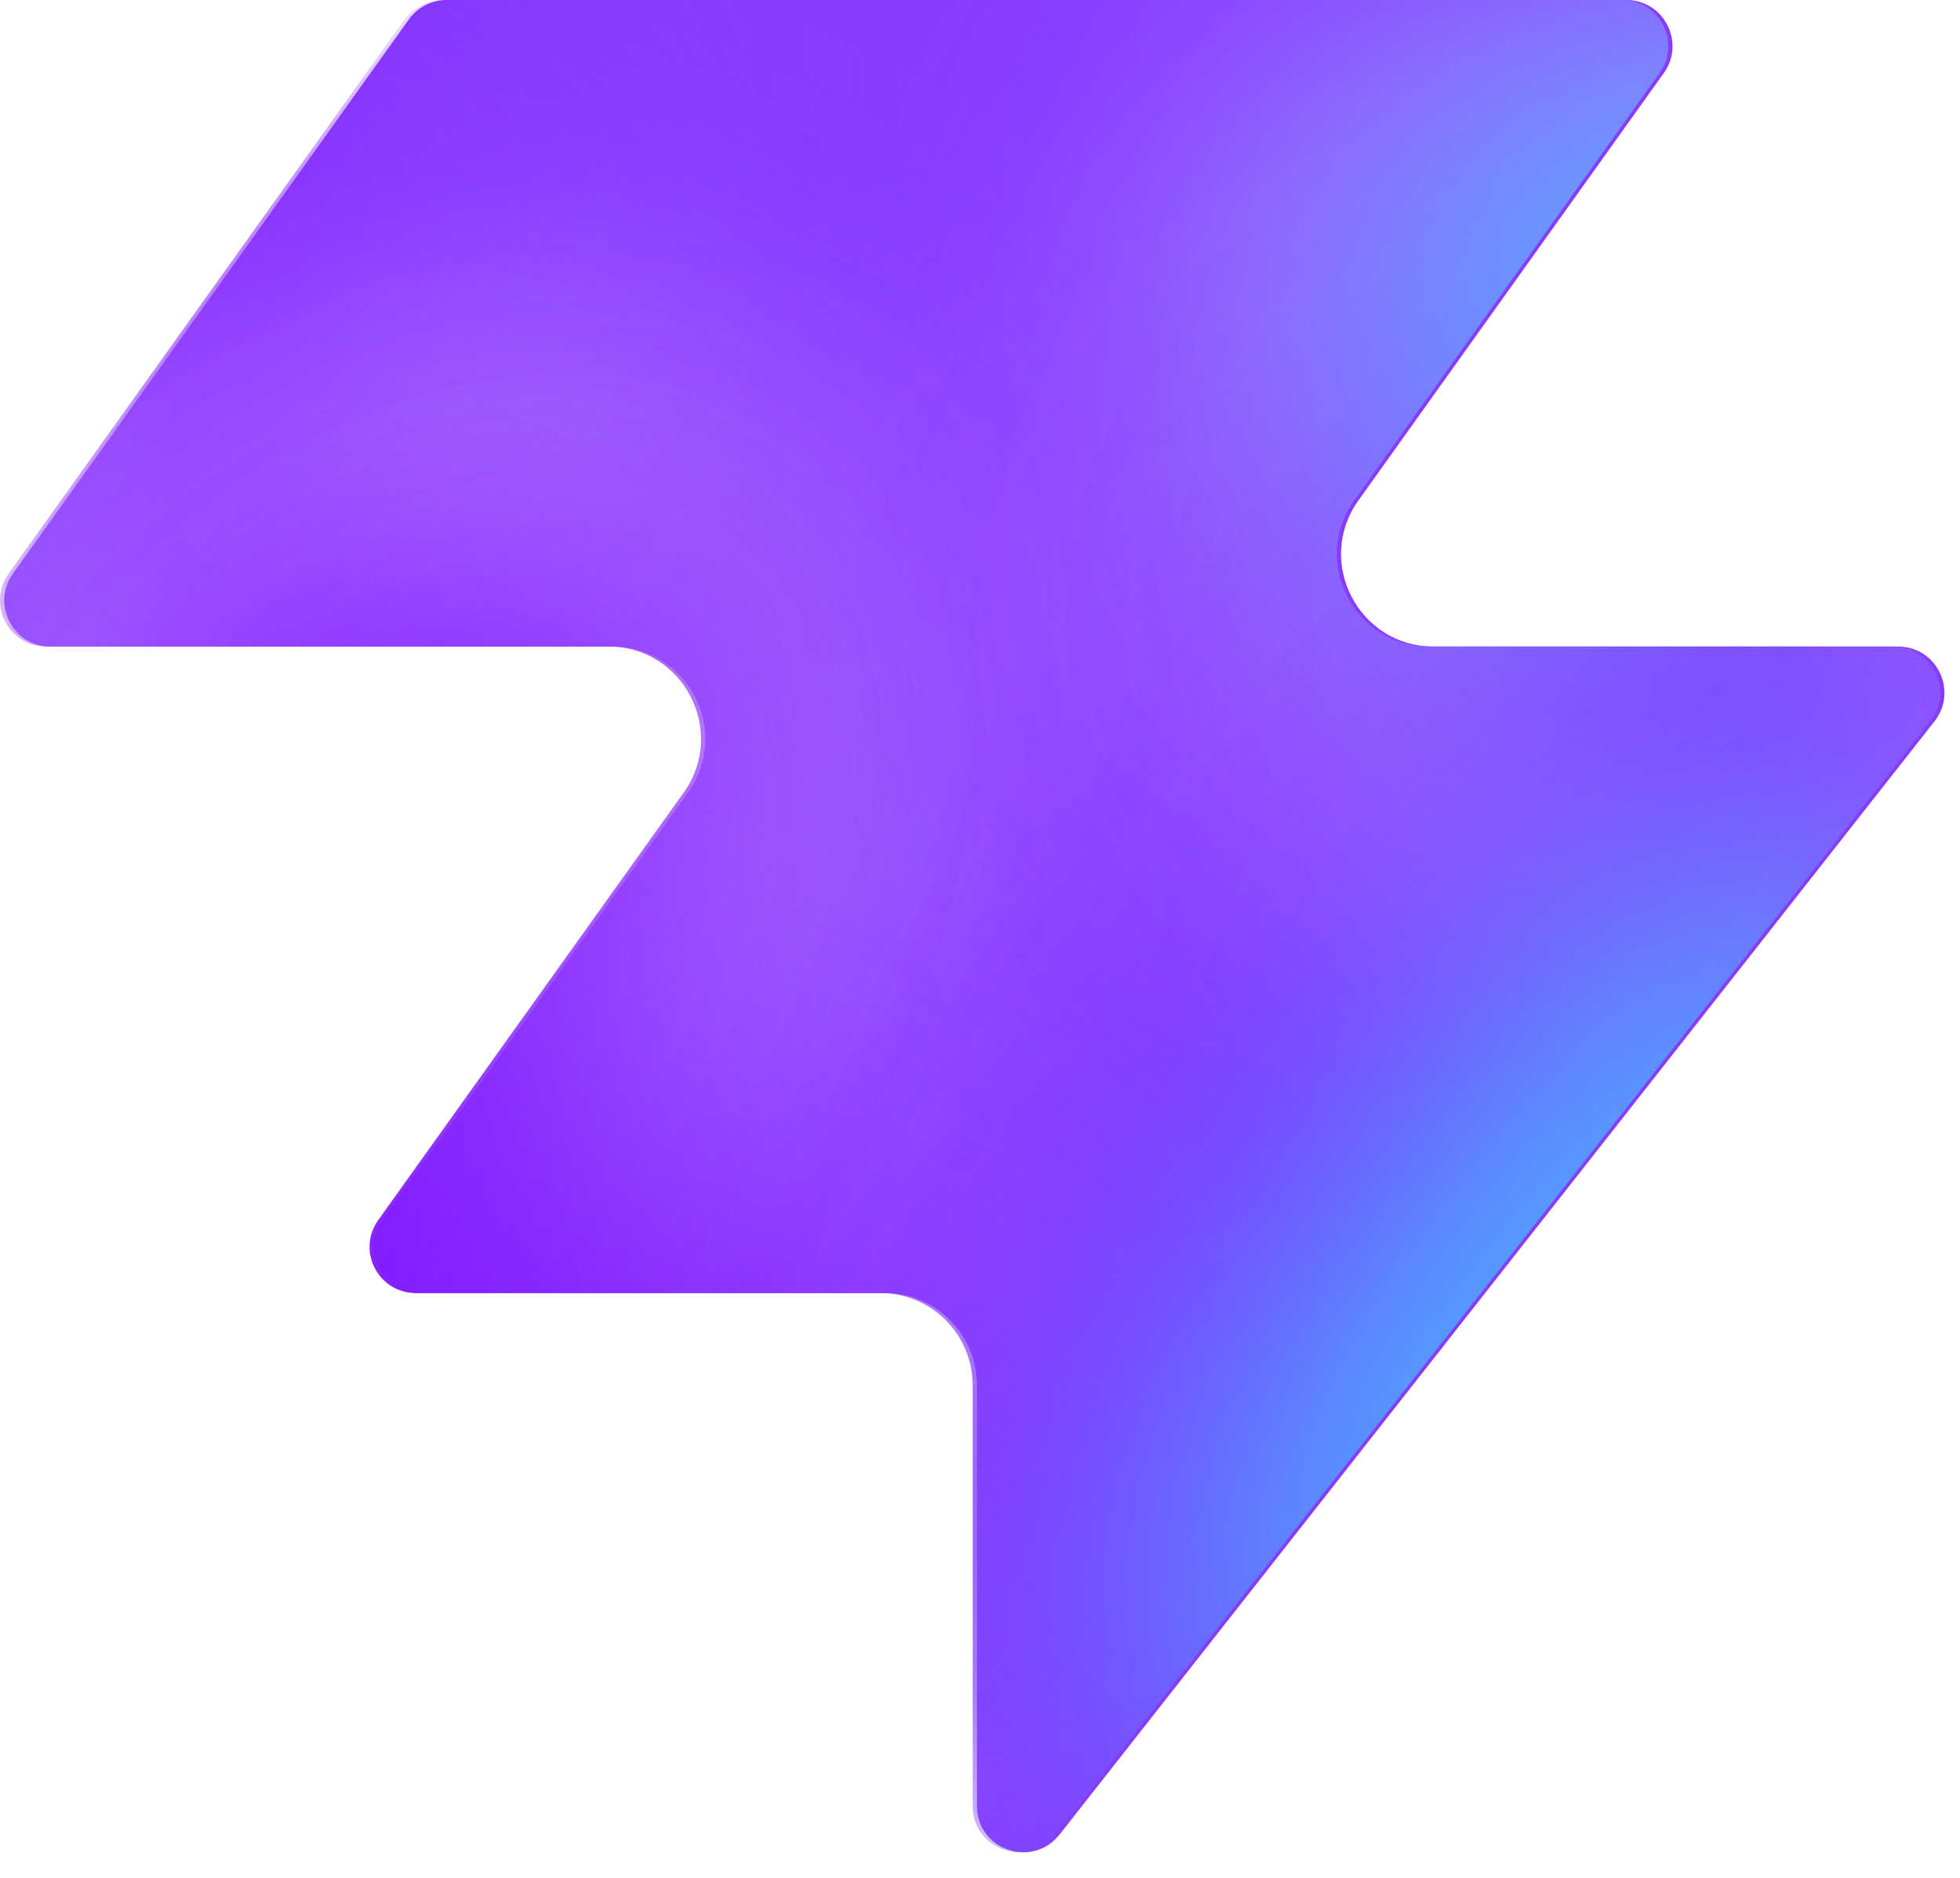
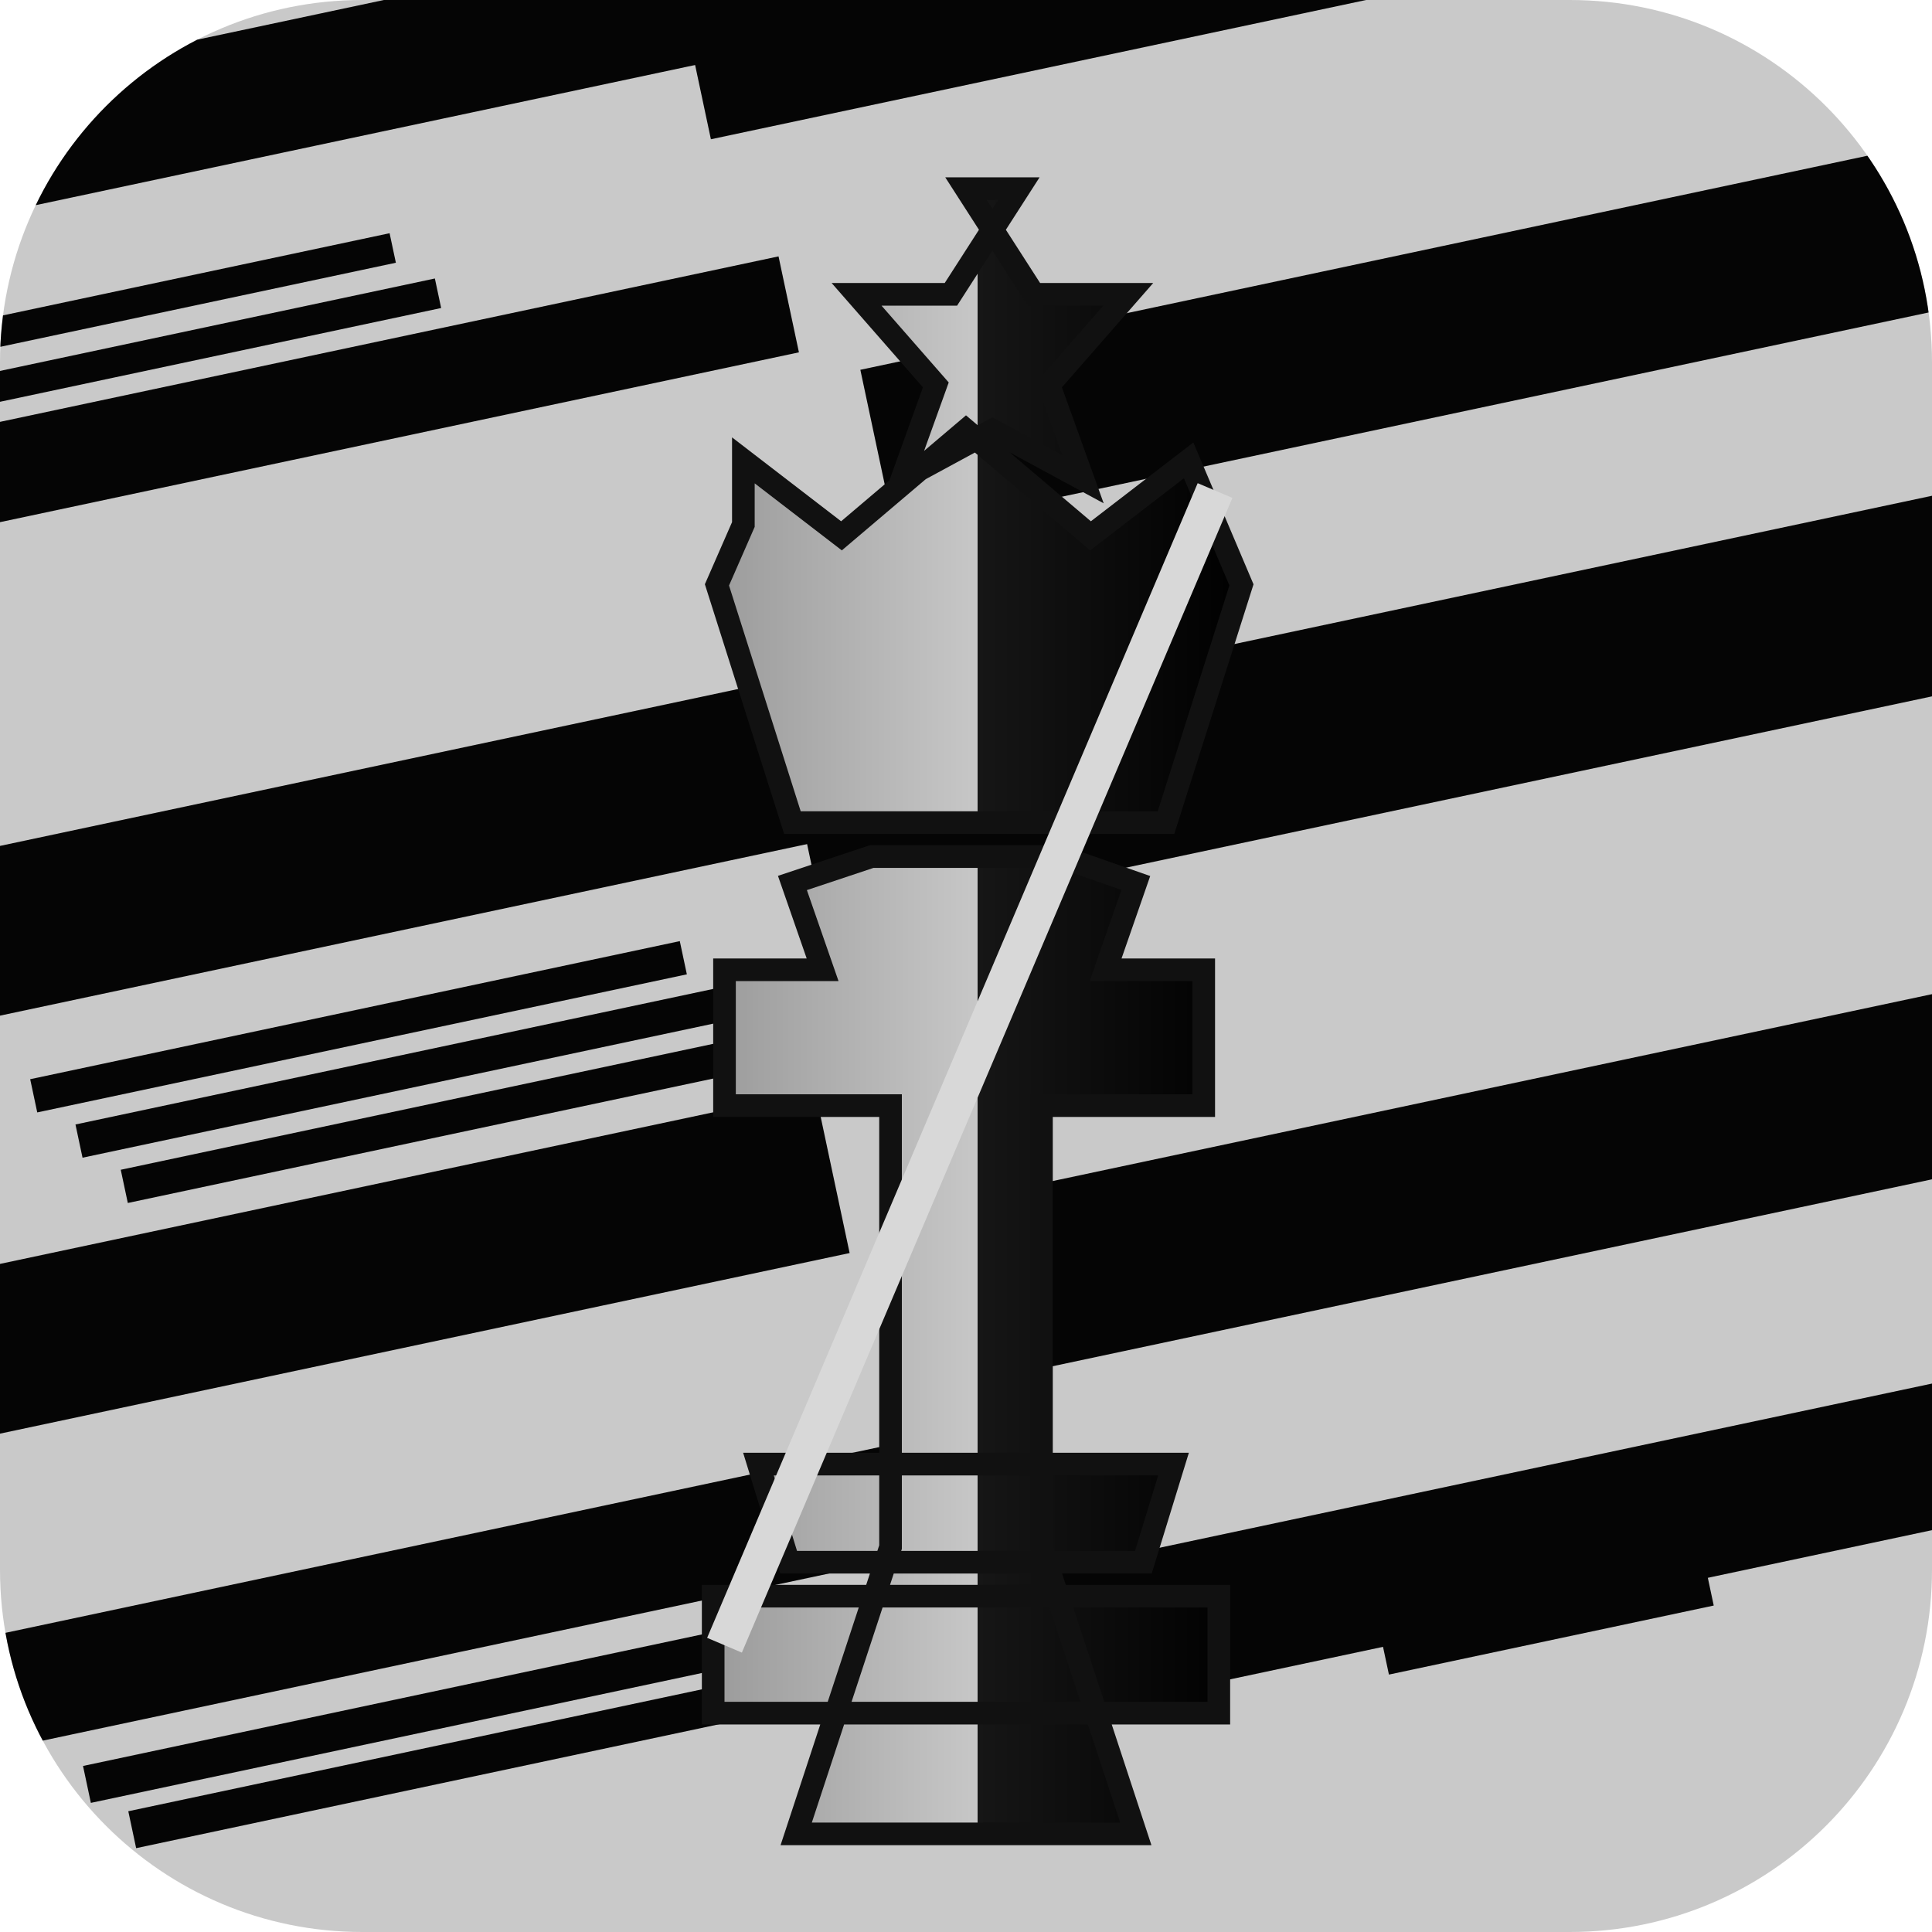
- <svg xmlns="http://www.w3.org/2000/svg" width="48" height="46" fill="none" viewBox="0 0 48 46">
-   <path fill="#863bff" d="M25.946 44.938c-.664.845-2.021.375-2.021-.698V33.937a2.26 2.26 0 0 0-2.262-2.262H10.287c-.92 0-1.456-1.04-.92-1.788l7.48-10.471c1.07-1.497 0-3.578-1.842-3.578H1.237c-.92 0-1.456-1.04-.92-1.788L10.013.474c.214-.297.556-.474.92-.474h28.894c.92 0 1.456 1.04.92 1.788l-7.48 10.471c-1.07 1.498 0 3.579 1.842 3.579h11.377c.943 0 1.473 1.088.89 1.83L25.947 44.94z" style="fill:#863bff;fill:color(display-p3 .525 .23 1);fill-opacity:1" />
-   <mask id="a" width="48" height="46" x="0" y="0" maskUnits="userSpaceOnUse" style="mask-type:alpha">
-     <path fill="#000" d="M25.842 44.938c-.664.844-2.021.375-2.021-.698V33.937a2.26 2.26 0 0 0-2.262-2.262H10.183c-.92 0-1.456-1.04-.92-1.788l7.48-10.471c1.07-1.498 0-3.579-1.842-3.579H1.133c-.92 0-1.456-1.04-.92-1.787L9.91.473c.214-.297.556-.474.92-.474h28.894c.92 0 1.456 1.04.92 1.788l-7.48 10.471c-1.07 1.498 0 3.578 1.842 3.578h11.377c.943 0 1.473 1.088.89 1.832L25.843 44.94z" style="fill:#000;fill-opacity:1" />
-   </mask>
-   <g mask="url(#a)">
-     <g filter="url(#b)">
-       <ellipse cx="5.508" cy="14.704" fill="#ede6ff" rx="5.508" ry="14.704" style="fill:#ede6ff;fill:color(display-p3 .927 .903 1);fill-opacity:1" transform="matrix(.00324 1 1 -.00324 -4.47 31.516)" />
+ <svg xmlns="http://www.w3.org/2000/svg" viewBox="0 0 512 512">
+   <defs>
+     <clipPath id="icon-mask">
+       <rect width="512" height="512" rx="96" ry="96" />
+     </clipPath>
+     <linearGradient id="queen-split" x1="0%" y1="0%" x2="100%" y2="0%">
+       <stop offset="0%" stop-color="#9b9b9b" />
+       <stop offset="50%" stop-color="#c7c7c7" />
+       <stop offset="50%" stop-color="#161616" />
+       <stop offset="100%" stop-color="#000000" />
+     </linearGradient>
+   </defs>
+   <g clip-path="url(#icon-mask)">
+     <rect width="512" height="512" fill="#c9c9c9" />
+     <g fill="#050505">
+       <rect x="-30" y="28" width="320" height="34" transform="rotate(-12 -30 28)" />
+       <rect x="178" y="-12" width="364" height="50" transform="rotate(-12 178 -12)" />
+       <rect x="-48" y="122" width="260" height="26" transform="rotate(-12 -48 122)" />
+       <rect x="228" y="98" width="316" height="44" transform="rotate(-12 228 98)" />
+       <rect x="-18" y="228" width="256" height="44" transform="rotate(-12 -18 228)" />
+       <rect x="208" y="196" width="346" height="52" transform="rotate(-12 208 196)" />
+       <rect x="-52" y="346" width="274" height="44" transform="rotate(-12 -52 346)" />
+       <rect x="246" y="320" width="314" height="48" transform="rotate(-12 246 320)" />
+       <rect x="-14" y="436" width="288" height="30" transform="rotate(-12 -14 436)" />
+       <rect x="214" y="430" width="344" height="38" transform="rotate(-12 214 430)" />
+       <rect x="-20" y="88" width="126" height="8" transform="rotate(-12 -20 88)" />
+       <rect x="-8" y="100" width="126" height="8" transform="rotate(-12 -8 100)" />
+       <rect x="4" y="112" width="126" height="8" transform="rotate(-12 4 112)" />
+       <rect x="8" y="286" width="176" height="9" transform="rotate(-12 8 286)" />
+       <rect x="20" y="298" width="176" height="9" transform="rotate(-12 20 298)" />
+       <rect x="32" y="310" width="176" height="9" transform="rotate(-12 32 310)" />
+       <rect x="22" y="468" width="232" height="10" transform="rotate(-12 22 468)" />
+       <rect x="34" y="480" width="232" height="10" transform="rotate(-12 34 480)" />
+       <rect x="352" y="420" width="88" height="10" transform="rotate(-12 352 420)" />
+       <rect x="366" y="434" width="88" height="10" transform="rotate(-12 366 434)" />
    </g>
-     <g filter="url(#c)">
-       <ellipse cx="10.399" cy="29.851" fill="#ede6ff" rx="10.399" ry="29.851" style="fill:#ede6ff;fill:color(display-p3 .927 .903 1);fill-opacity:1" transform="matrix(.00324 1 1 -.00324 -39.328 7.883)" />
-     </g>
-     <g filter="url(#d)">
-       <ellipse cx="5.508" cy="30.487" fill="#7e14ff" rx="5.508" ry="30.487" style="fill:#7e14ff;fill:color(display-p3 .492 .077 1);fill-opacity:1" transform="rotate(89.814 -25.913 -14.639)scale(1 -1)" />
-     </g>
-     <g filter="url(#e)">
-       <ellipse cx="5.508" cy="30.599" fill="#7e14ff" rx="5.508" ry="30.599" style="fill:#7e14ff;fill:color(display-p3 .492 .077 1);fill-opacity:1" transform="rotate(89.814 -32.644 -3.334)scale(1 -1)" />
-     </g>
-     <g filter="url(#f)">
-       <ellipse cx="5.508" cy="30.599" fill="#7e14ff" rx="5.508" ry="30.599" style="fill:#7e14ff;fill:color(display-p3 .492 .077 1);fill-opacity:1" transform="matrix(.00324 1 1 -.00324 -34.34 30.47)" />
-     </g>
-     <g filter="url(#g)">
-       <ellipse cx="14.072" cy="22.078" fill="#ede6ff" rx="14.072" ry="22.078" style="fill:#ede6ff;fill:color(display-p3 .927 .903 1);fill-opacity:1" transform="rotate(93.35 24.506 48.493)scale(-1 1)" />
-     </g>
-     <g filter="url(#h)">
-       <ellipse cx="3.47" cy="21.501" fill="#7e14ff" rx="3.47" ry="21.501" style="fill:#7e14ff;fill:color(display-p3 .492 .077 1);fill-opacity:1" transform="rotate(89.009 28.708 47.59)scale(-1 1)" />
-     </g>
-     <g filter="url(#i)">
-       <ellipse cx="3.47" cy="21.501" fill="#7e14ff" rx="3.47" ry="21.501" style="fill:#7e14ff;fill:color(display-p3 .492 .077 1);fill-opacity:1" transform="rotate(89.009 28.708 47.59)scale(-1 1)" />
-     </g>
-     <g filter="url(#j)">
-       <ellipse cx=".387" cy="8.972" fill="#7e14ff" rx="4.407" ry="29.108" style="fill:#7e14ff;fill:color(display-p3 .492 .077 1);fill-opacity:1" transform="rotate(39.51 .387 8.972)" />
-     </g>
-     <g filter="url(#k)">
-       <ellipse cx="47.523" cy="-6.092" fill="#7e14ff" rx="4.407" ry="29.108" style="fill:#7e14ff;fill:color(display-p3 .492 .077 1);fill-opacity:1" transform="rotate(37.892 47.523 -6.092)" />
-     </g>
-     <g filter="url(#l)">
-       <ellipse cx="41.412" cy="6.333" fill="#47bfff" rx="5.971" ry="9.665" style="fill:#47bfff;fill:color(display-p3 .28 .748 1);fill-opacity:1" transform="rotate(37.892 41.412 6.333)" />
-     </g>
-     <g filter="url(#m)">
-       <ellipse cx="-1.879" cy="38.332" fill="#7e14ff" rx="4.407" ry="29.108" style="fill:#7e14ff;fill:color(display-p3 .492 .077 1);fill-opacity:1" transform="rotate(37.892 -1.88 38.332)" />
-     </g>
-     <g filter="url(#n)">
-       <ellipse cx="-1.879" cy="38.332" fill="#7e14ff" rx="4.407" ry="29.108" style="fill:#7e14ff;fill:color(display-p3 .492 .077 1);fill-opacity:1" transform="rotate(37.892 -1.88 38.332)" />
-     </g>
-     <g filter="url(#o)">
-       <ellipse cx="35.651" cy="29.907" fill="#7e14ff" rx="4.407" ry="29.108" style="fill:#7e14ff;fill:color(display-p3 .492 .077 1);fill-opacity:1" transform="rotate(37.892 35.651 29.907)" />
-     </g>
-     <g filter="url(#p)">
-       <ellipse cx="38.418" cy="32.4" fill="#47bfff" rx="5.971" ry="15.297" style="fill:#47bfff;fill:color(display-p3 .28 .748 1);fill-opacity:1" transform="rotate(37.892 38.418 32.4)" />
+     <g transform="translate(102 42)">
+       <path fill="url(#queen-split)" stroke="#111" stroke-width="6" d="M154 8l18 28h25l-21 24 9 25-24-13-24 13 9-25-21-24h25l18-28Zm-59 72 26 20 33-28 33 28 26-20 14 33-20 63h-99l-20-63 7-16Zm34 105h50l20 7-8 23h26v36h-43v117l25 76h-90l25-76V251H90v-36h26l-8-23 21-7Zm-30 161h110l-8 26h-94l-8-26Zm-12 35h134v31H87v-31Z" />
+       <path fill="none" stroke="#d8d8d8" stroke-width="10" d="M220 88 90 394" />
    </g>
  </g>
-   <defs>
-     <filter id="b" width="60.045" height="41.654" x="-19.77" y="16.149" color-interpolation-filters="sRGB" filterUnits="userSpaceOnUse">
-       <feFlood flood-opacity="0" result="BackgroundImageFix" />
-       <feBlend in="SourceGraphic" in2="BackgroundImageFix" result="shape" />
-       <feGaussianBlur result="effect1_foregroundBlur_2002_17158" stdDeviation="7.659" />
-     </filter>
-     <filter id="c" width="90.34" height="51.437" x="-54.613" y="-7.533" color-interpolation-filters="sRGB" filterUnits="userSpaceOnUse">
-       <feFlood flood-opacity="0" result="BackgroundImageFix" />
-       <feBlend in="SourceGraphic" in2="BackgroundImageFix" result="shape" />
-       <feGaussianBlur result="effect1_foregroundBlur_2002_17158" stdDeviation="7.659" />
-     </filter>
-     <filter id="d" width="79.355" height="29.4" x="-49.64" y="2.03" color-interpolation-filters="sRGB" filterUnits="userSpaceOnUse">
-       <feFlood flood-opacity="0" result="BackgroundImageFix" />
-       <feBlend in="SourceGraphic" in2="BackgroundImageFix" result="shape" />
-       <feGaussianBlur result="effect1_foregroundBlur_2002_17158" stdDeviation="4.596" />
-     </filter>
-     <filter id="e" width="79.579" height="29.4" x="-45.045" y="20.029" color-interpolation-filters="sRGB" filterUnits="userSpaceOnUse">
-       <feFlood flood-opacity="0" result="BackgroundImageFix" />
-       <feBlend in="SourceGraphic" in2="BackgroundImageFix" result="shape" />
-       <feGaussianBlur result="effect1_foregroundBlur_2002_17158" stdDeviation="4.596" />
-     </filter>
-     <filter id="f" width="79.579" height="29.4" x="-43.513" y="21.178" color-interpolation-filters="sRGB" filterUnits="userSpaceOnUse">
-       <feFlood flood-opacity="0" result="BackgroundImageFix" />
-       <feBlend in="SourceGraphic" in2="BackgroundImageFix" result="shape" />
-       <feGaussianBlur result="effect1_foregroundBlur_2002_17158" stdDeviation="4.596" />
-     </filter>
-     <filter id="g" width="74.749" height="58.852" x="15.756" y="-17.901" color-interpolation-filters="sRGB" filterUnits="userSpaceOnUse">
-       <feFlood flood-opacity="0" result="BackgroundImageFix" />
-       <feBlend in="SourceGraphic" in2="BackgroundImageFix" result="shape" />
-       <feGaussianBlur result="effect1_foregroundBlur_2002_17158" stdDeviation="7.659" />
-     </filter>
-     <filter id="h" width="61.377" height="25.362" x="23.548" y="2.284" color-interpolation-filters="sRGB" filterUnits="userSpaceOnUse">
-       <feFlood flood-opacity="0" result="BackgroundImageFix" />
-       <feBlend in="SourceGraphic" in2="BackgroundImageFix" result="shape" />
-       <feGaussianBlur result="effect1_foregroundBlur_2002_17158" stdDeviation="4.596" />
-     </filter>
-     <filter id="i" width="61.377" height="25.362" x="23.548" y="2.284" color-interpolation-filters="sRGB" filterUnits="userSpaceOnUse">
-       <feFlood flood-opacity="0" result="BackgroundImageFix" />
-       <feBlend in="SourceGraphic" in2="BackgroundImageFix" result="shape" />
-       <feGaussianBlur result="effect1_foregroundBlur_2002_17158" stdDeviation="4.596" />
-     </filter>
-     <filter id="j" width="56.045" height="63.649" x="-27.636" y="-22.853" color-interpolation-filters="sRGB" filterUnits="userSpaceOnUse">
-       <feFlood flood-opacity="0" result="BackgroundImageFix" />
-       <feBlend in="SourceGraphic" in2="BackgroundImageFix" result="shape" />
-       <feGaussianBlur result="effect1_foregroundBlur_2002_17158" stdDeviation="4.596" />
-     </filter>
-     <filter id="k" width="54.814" height="64.646" x="20.116" y="-38.415" color-interpolation-filters="sRGB" filterUnits="userSpaceOnUse">
-       <feFlood flood-opacity="0" result="BackgroundImageFix" />
-       <feBlend in="SourceGraphic" in2="BackgroundImageFix" result="shape" />
-       <feGaussianBlur result="effect1_foregroundBlur_2002_17158" stdDeviation="4.596" />
-     </filter>
-     <filter id="l" width="33.541" height="35.313" x="24.641" y="-11.323" color-interpolation-filters="sRGB" filterUnits="userSpaceOnUse">
-       <feFlood flood-opacity="0" result="BackgroundImageFix" />
-       <feBlend in="SourceGraphic" in2="BackgroundImageFix" result="shape" />
-       <feGaussianBlur result="effect1_foregroundBlur_2002_17158" stdDeviation="4.596" />
-     </filter>
-     <filter id="m" width="54.814" height="64.646" x="-29.286" y="6.009" color-interpolation-filters="sRGB" filterUnits="userSpaceOnUse">
-       <feFlood flood-opacity="0" result="BackgroundImageFix" />
-       <feBlend in="SourceGraphic" in2="BackgroundImageFix" result="shape" />
-       <feGaussianBlur result="effect1_foregroundBlur_2002_17158" stdDeviation="4.596" />
-     </filter>
-     <filter id="n" width="54.814" height="64.646" x="-29.286" y="6.009" color-interpolation-filters="sRGB" filterUnits="userSpaceOnUse">
-       <feFlood flood-opacity="0" result="BackgroundImageFix" />
-       <feBlend in="SourceGraphic" in2="BackgroundImageFix" result="shape" />
-       <feGaussianBlur result="effect1_foregroundBlur_2002_17158" stdDeviation="4.596" />
-     </filter>
-     <filter id="o" width="54.814" height="64.646" x="8.244" y="-2.416" color-interpolation-filters="sRGB" filterUnits="userSpaceOnUse">
-       <feFlood flood-opacity="0" result="BackgroundImageFix" />
-       <feBlend in="SourceGraphic" in2="BackgroundImageFix" result="shape" />
-       <feGaussianBlur result="effect1_foregroundBlur_2002_17158" stdDeviation="4.596" />
-     </filter>
-     <filter id="p" width="39.409" height="43.623" x="18.713" y="10.588" color-interpolation-filters="sRGB" filterUnits="userSpaceOnUse">
-       <feFlood flood-opacity="0" result="BackgroundImageFix" />
-       <feBlend in="SourceGraphic" in2="BackgroundImageFix" result="shape" />
-       <feGaussianBlur result="effect1_foregroundBlur_2002_17158" stdDeviation="4.596" />
-     </filter>
-   </defs>
</svg>
